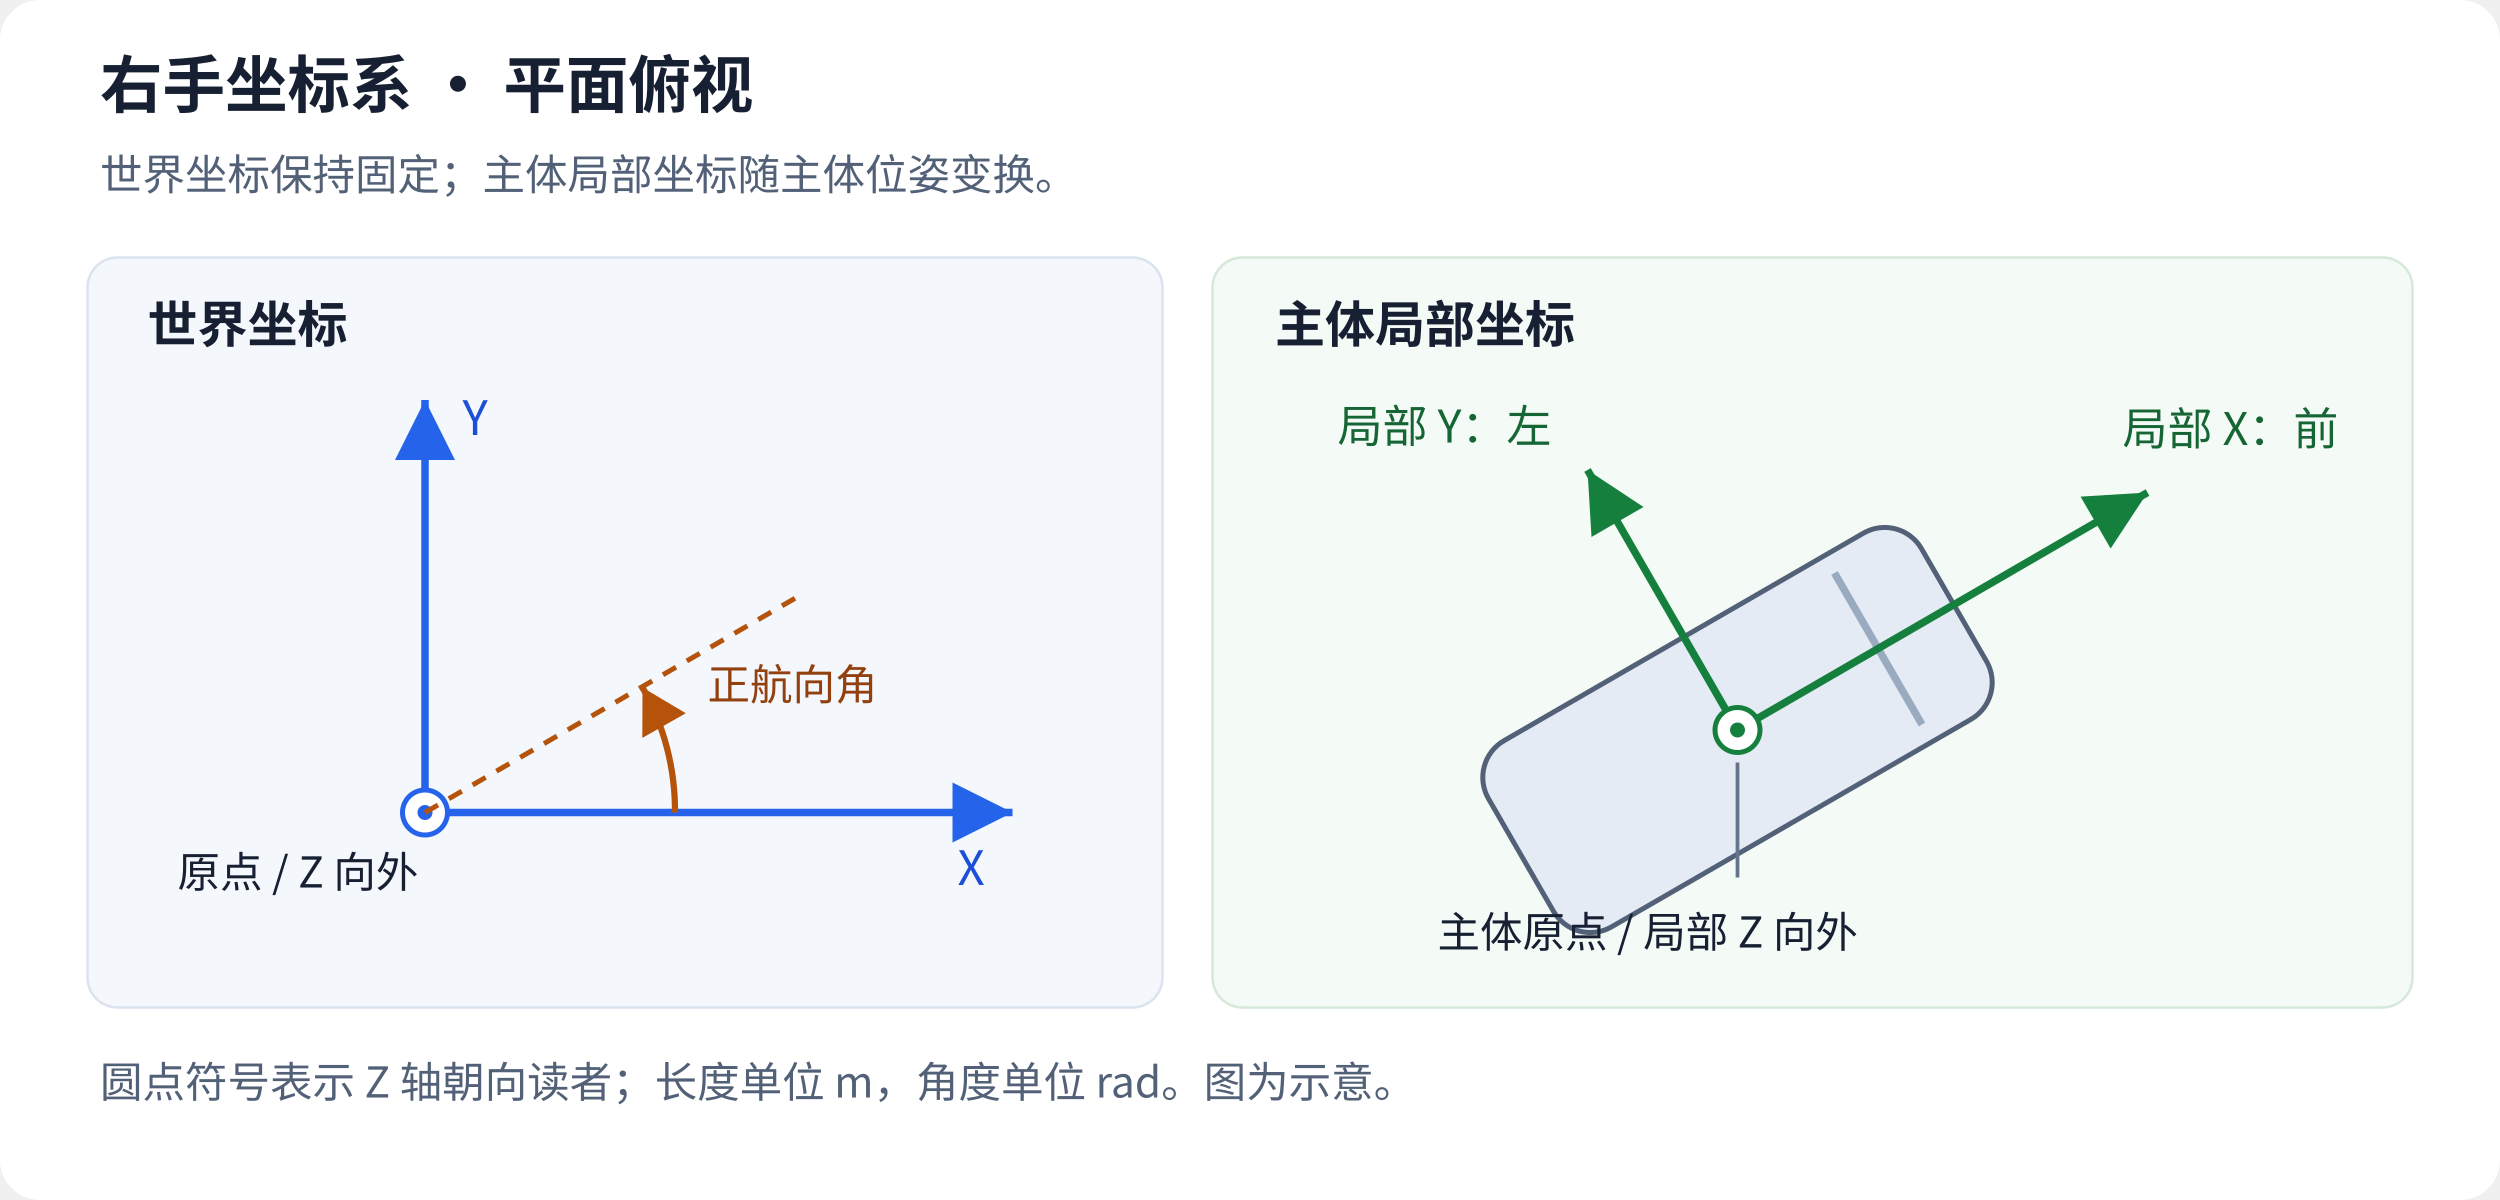
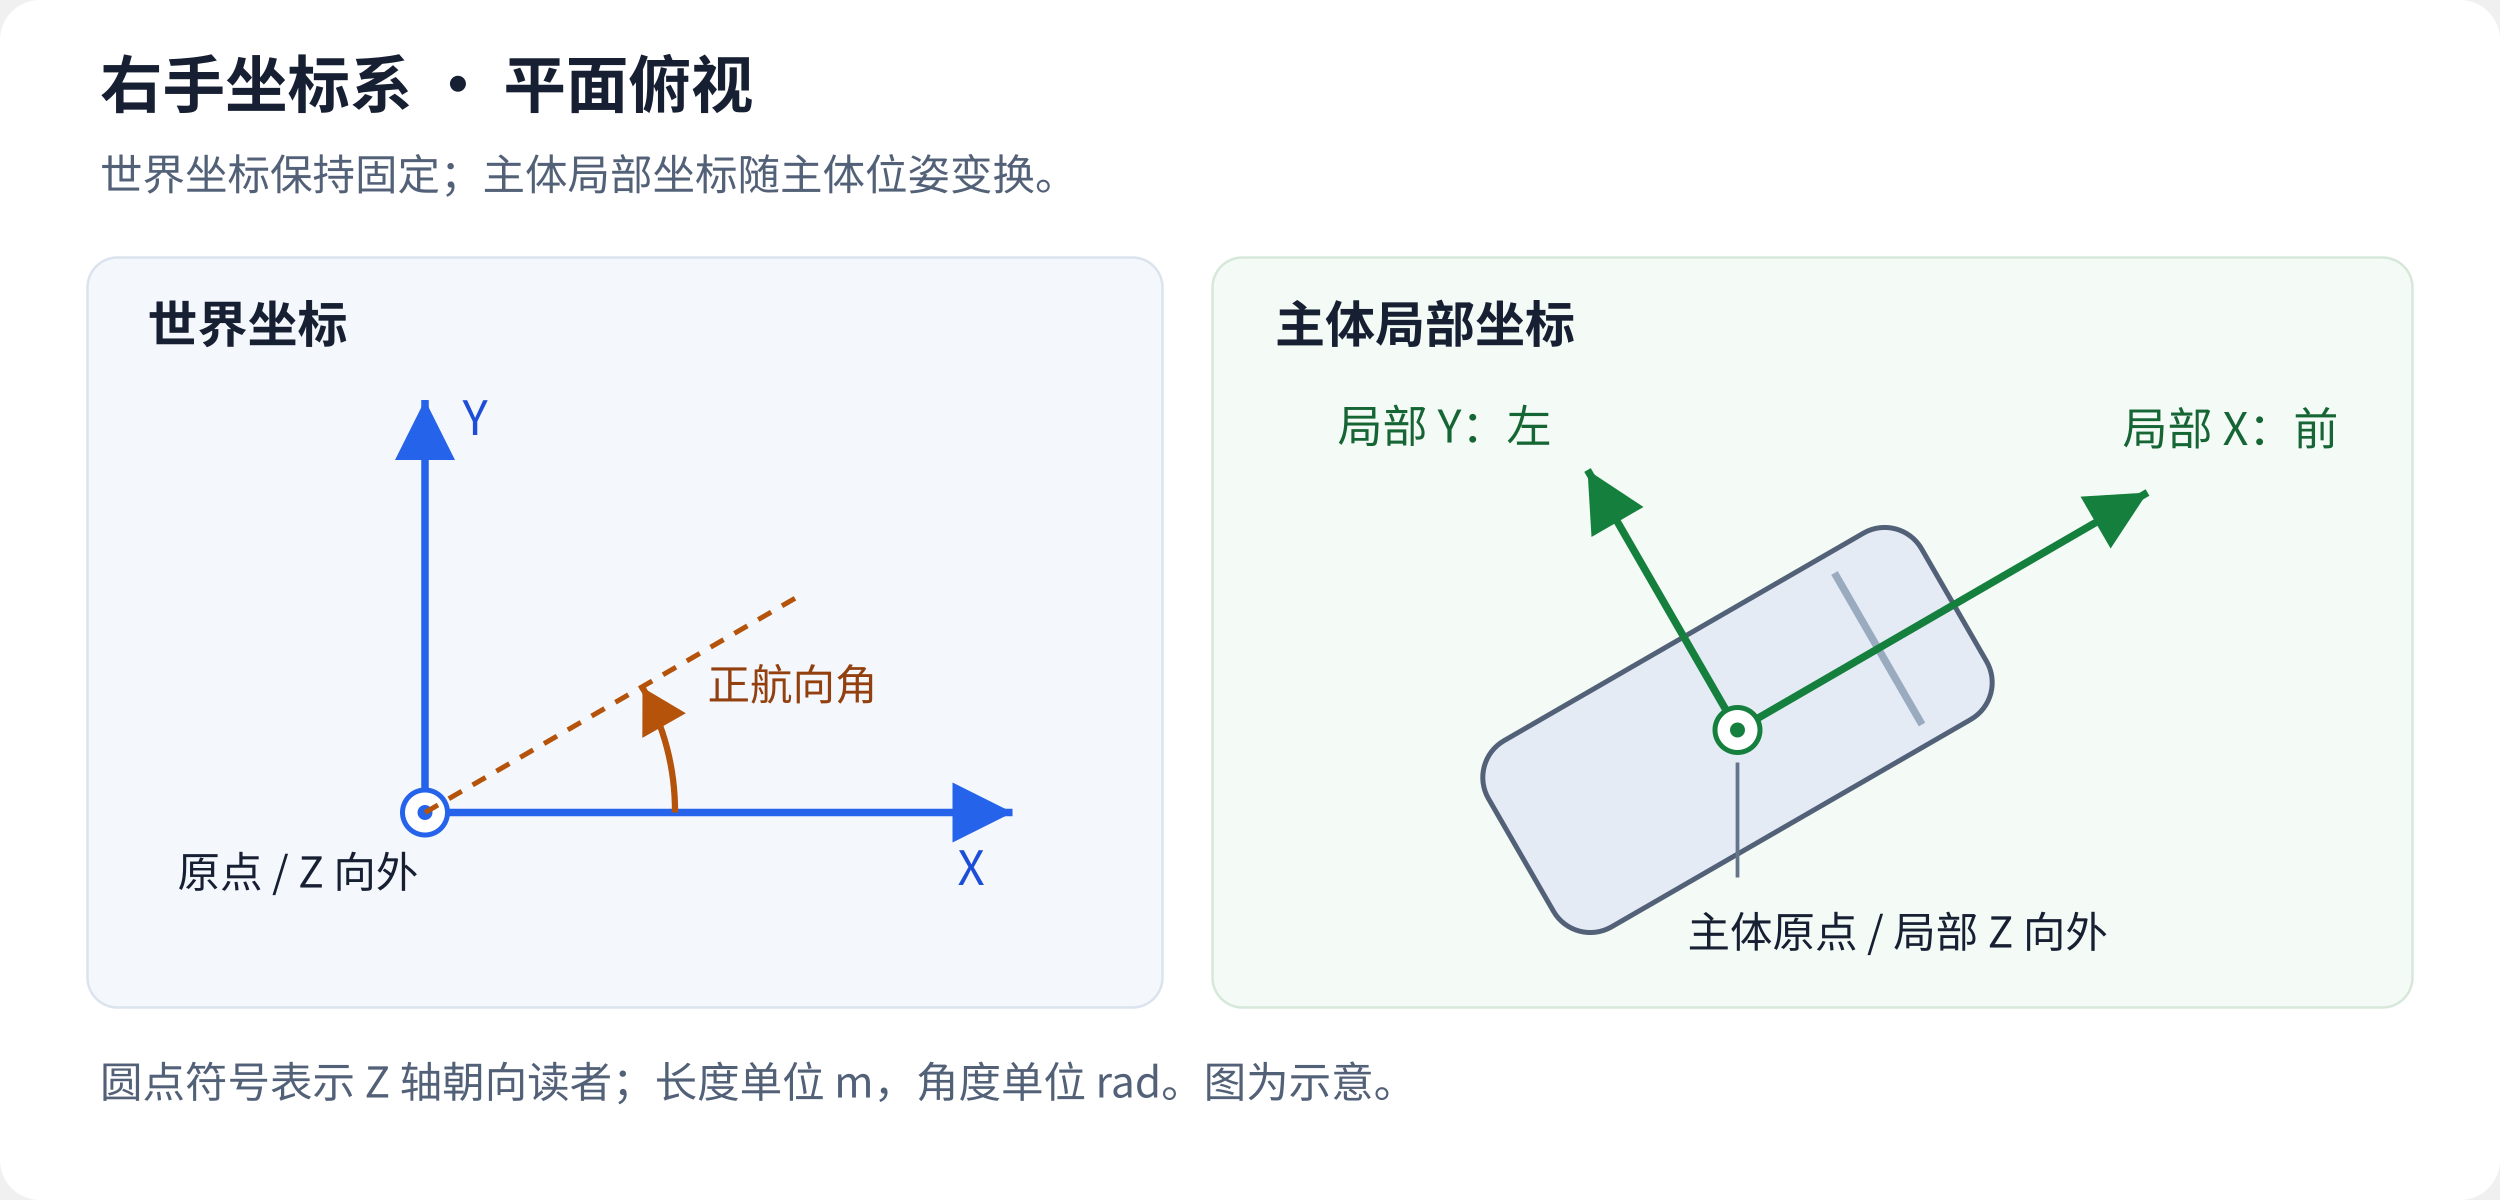
<svg xmlns="http://www.w3.org/2000/svg" width="1000" height="480" viewBox="0 0 1000 480" role="img" aria-labelledby="title desc">
  <defs>
    <marker id="blue-arrow" markerWidth="9" markerHeight="9" refX="8" refY="4" orient="auto">
      <path d="M0 0 L8 4 L0 8 Z" fill="#2563eb" />
    </marker>
    <marker id="green-arrow" markerWidth="9" markerHeight="9" refX="8" refY="4" orient="auto">
      <path d="M0 0 L8 4 L0 8 Z" fill="#15803d" />
    </marker>
    <marker id="orange-arrow" markerWidth="8" markerHeight="8" refX="7" refY="4" orient="auto">
      <path d="M0 0 L7 4 L0 8 Z" fill="#b45309" />
    </marker>
  </defs>
  <rect width="1000" height="480" rx="16" fill="#ffffff" />
  <g font-family="Segoe UI, Microsoft YaHei, Noto Sans CJK SC, sans-serif" fill="#172033">
    <text x="40" y="43" font-size="25" font-weight="600">右手坐标系 · 平面俯视</text>
    <text x="40" y="76" font-size="17" fill="#526177">世界坐标保持固定；主体局部坐标随主体位姿变换。</text>
    <rect x="35" y="103" width="430" height="300" rx="12" fill="#f4f7fc" stroke="#dbe3ee" />
    <rect x="485" y="103" width="480" height="300" rx="12" fill="#f4faf5" stroke="#d6e8d9" />
    <text x="59" y="137" font-size="20" font-weight="600">世界坐标</text>
    <path d="M170 325 H405" stroke="#2563eb" stroke-width="3" marker-end="url(#blue-arrow)" />
    <path d="M170 325 V160" stroke="#2563eb" stroke-width="3" marker-end="url(#blue-arrow)" />
    <text x="383" y="354" font-size="19" fill="#1d4ed8">X</text>
    <text x="185" y="174" font-size="19" fill="#1d4ed8">Y</text>
    <circle cx="170" cy="325" r="9" fill="#ffffff" stroke="#2563eb" stroke-width="2" />
    <circle cx="170" cy="325" r="3" fill="#2563eb" />
    <text x="71" y="355" font-size="17">原点 / Z 向外</text>
    <path d="M270 325 A100 100 0 0 0 257 275" fill="none" stroke="#b45309" stroke-width="2.5" marker-end="url(#orange-arrow)" />
    <path d="M170 325 L322 237" stroke="#b45309" stroke-width="2" stroke-dasharray="6 5" />
    <text x="283" y="280" font-size="17" fill="#92400e">正航向角</text>
    <text x="510" y="137" font-size="20" font-weight="600">主体局部坐标</text>
    <g transform="translate(695 292) rotate(-30)">
      <rect x="-100" y="-43" width="200" height="86" rx="17" fill="#e4ebf5" stroke="#526177" stroke-width="2" />
      <path d="M65 -35 V35" stroke="#9aabc0" stroke-width="3" />
    </g>
    <path d="M695 292 L859 197" stroke="#15803d" stroke-width="3" marker-end="url(#green-arrow)" />
    <path d="M695 292 L635 188" stroke="#15803d" stroke-width="3" marker-end="url(#green-arrow)" />
    <text x="849" y="178" font-size="18" fill="#166534">局部 X：前</text>
    <text x="535" y="177" font-size="18" fill="#166534">局部 Y：左</text>
    <circle cx="695" cy="292" r="9" fill="#ffffff" stroke="#15803d" stroke-width="2" />
    <circle cx="695" cy="292" r="3" fill="#15803d" />
    <path d="M695 305 V351" stroke="#64748b" stroke-width="1.5" />
-     <text x="575" y="379" font-size="17">主体原点 / 局部 Z 向外</text>
+     <text x="675" y="379" font-size="17">主体原点 / 局部 Z 向外</text>
    <text x="40" y="439" font-size="17" fill="#526177">圆点符号表示 Z 轴朝向读者；长度单位 m，角度单位 rad。图为示意。</text>
  </g>
</svg>
